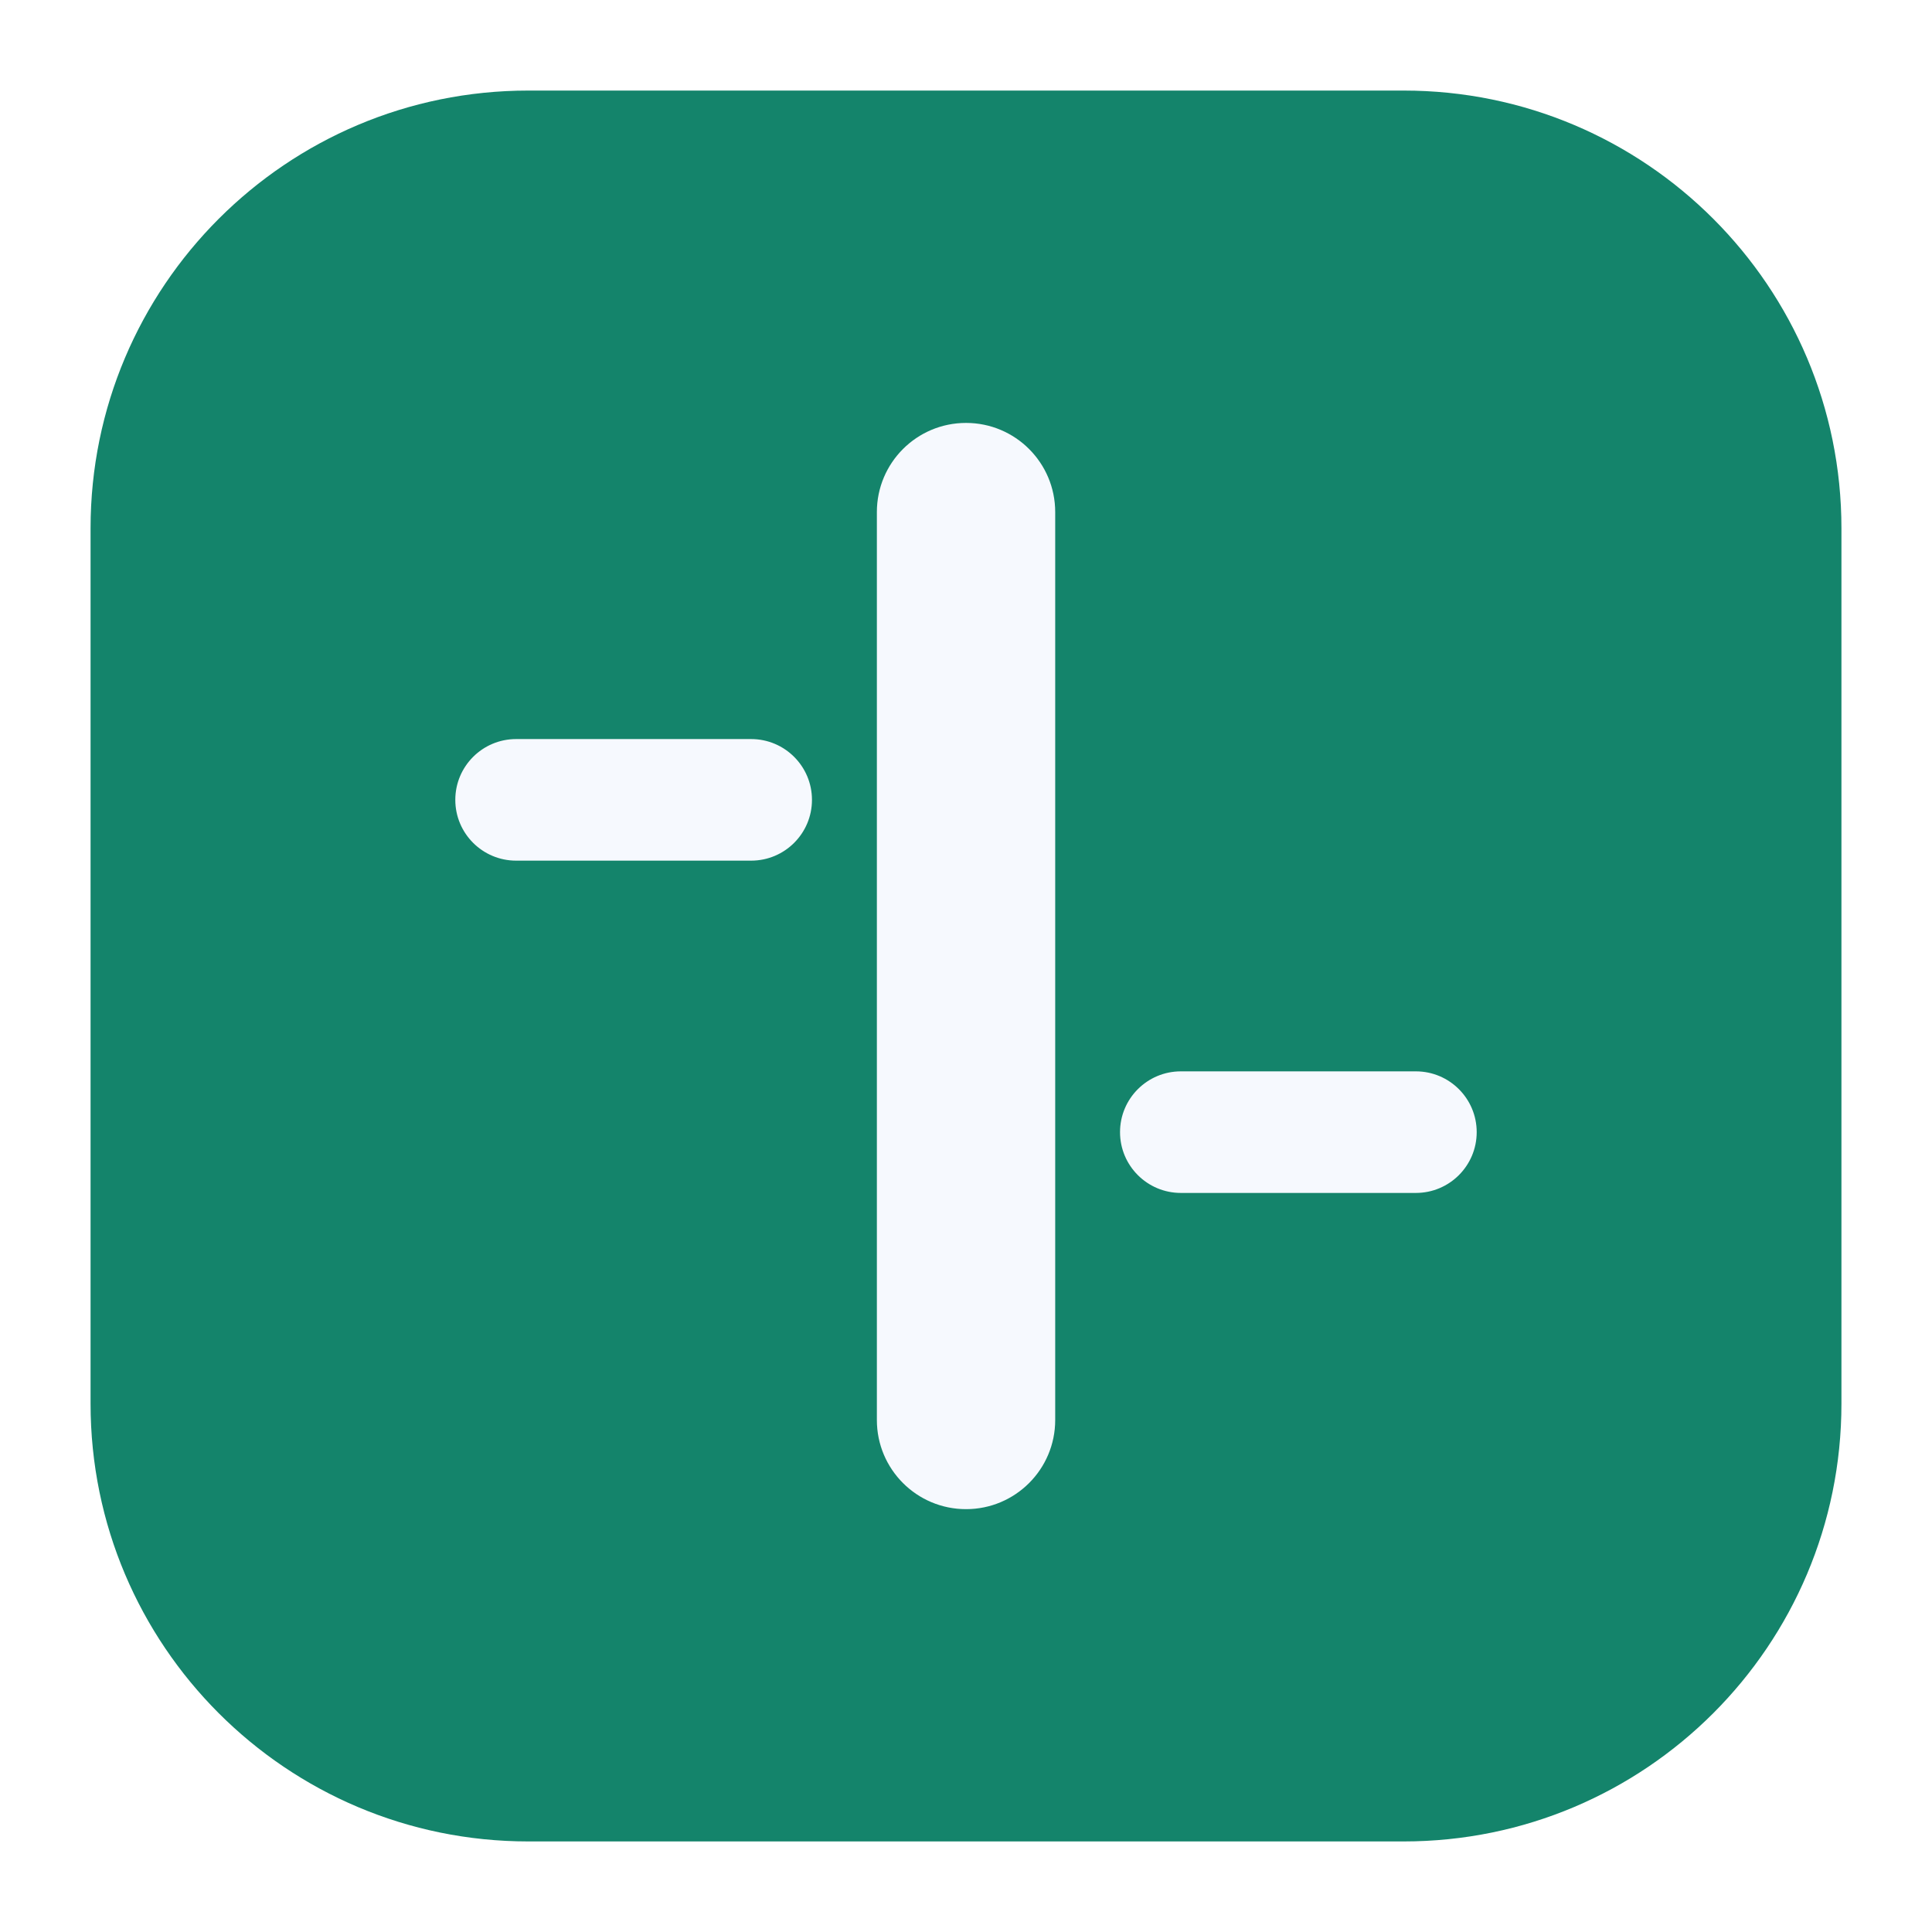
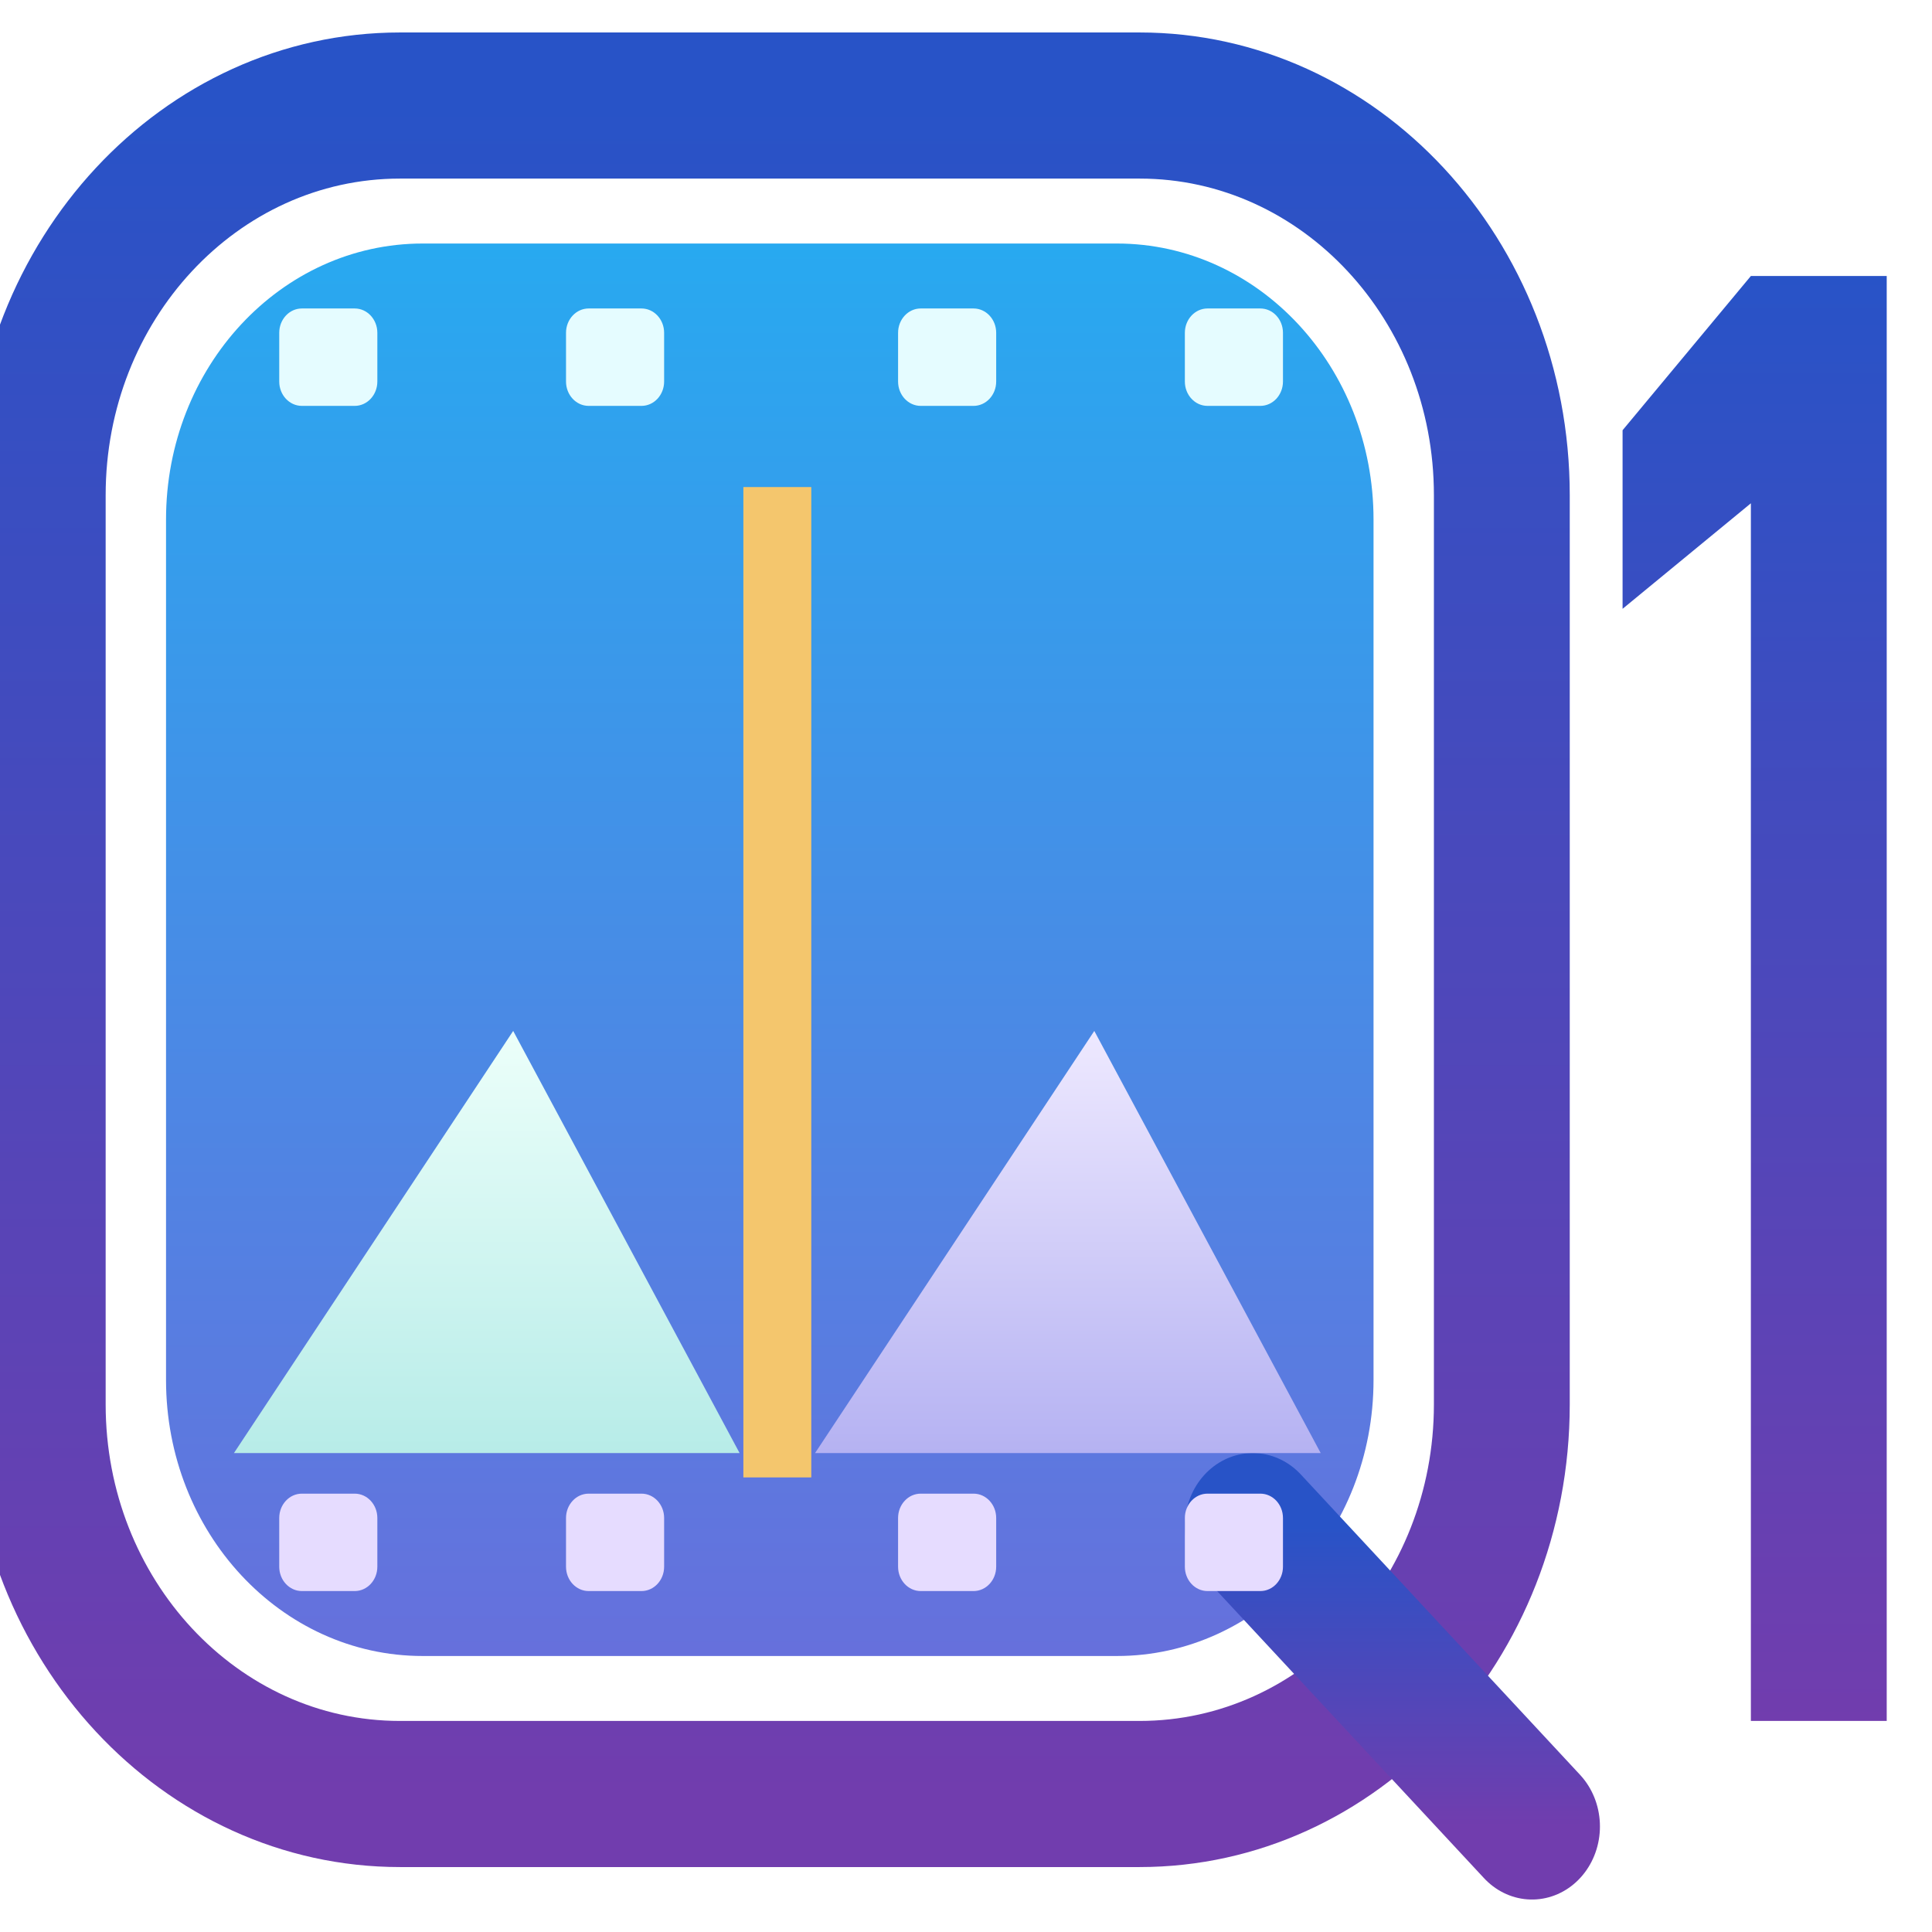
<svg xmlns="http://www.w3.org/2000/svg" width="256" height="256" viewBox="0 0 256 256">
-   <rect x="12" y="12" width="232" height="232" rx="58" fill="#14846B" />
-   <rect x="116.19" y="56.04" width="23.63" height="143.93" rx="11.81" fill="#F6F9FE" />
-   <rect x="60.33" y="97.93" width="47.26" height="16.11" rx="8.06" fill="#F6F9FE" />
-   <rect x="148.41" y="141.96" width="47.26" height="16.11" rx="8.06" fill="#F6F9FE" />
+   <defs>
+     <linearGradient id="brand" x1="0" y1="0" x2="0" y2="1">
+       <stop stop-color="#2853C7" />
+       <stop offset="1" stop-color="#713DAE" />
+     </linearGradient>
+     <linearGradient id="sky" x1="0" y1="0" x2="0" y2="1">
+       <stop stop-color="#28A9F0" />
+       <stop offset="1" stop-color="#6670DC" />
+     </linearGradient>
+     <linearGradient id="mint" x1="0" y1="0" x2="0" y2="1">
+       <stop stop-color="#ECFFFA" />
+       <stop offset="1" stop-color="#B7ECE8" />
+     </linearGradient>
+     <linearGradient id="lavender" x1="0" y1="0" x2="0" y2="1">
+       <stop stop-color="#EEE9FF" />
+       <stop offset="1" stop-color="#B5B2F2" />
+     </linearGradient>
+   </defs>
+   <g transform="matrix(1 0 0 1.07563 0 5.378151)">
+     <rect x="22" y="25" width="160" height="174" rx="34" fill="url(#sky)" />
+     <rect x="5" y="8" width="194" height="208" rx="48" fill="none" stroke="url(#brand)" stroke-width="18" />
+     <line x1="166" y1="183" x2="203" y2="220" stroke="url(#brand)" stroke-width="18" stroke-linecap="round" />
+     <polygon points="215,48 232,29 250,29 250,207 232,207 232,57 215,70" fill="url(#brand)" />
+     <rect x="37" y="33" width="13" height="12" rx="3" fill="#E5FCFF" />
+     <rect x="37" y="179" width="13" height="12" rx="3" fill="#E6DCFF" />
+     <rect x="75" y="33" width="13" height="12" rx="3" fill="#E5FCFF" />
+     <rect x="75" y="179" width="13" height="12" rx="3" fill="#E6DCFF" />
+     <rect x="119" y="33" width="13" height="12" rx="3" fill="#E5FCFF" />
+     <rect x="119" y="179" width="13" height="12" rx="3" fill="#E6DCFF" />
+     <rect x="157" y="33" width="13" height="12" rx="3" fill="#E5FCFF" />
+     <rect x="157" y="179" width="13" height="12" rx="3" fill="#E6DCFF" />
+     <polygon points="31,174 68,122 98,174" fill="url(#mint)" />
+     <polygon points="108,174 145,122 175,174" fill="url(#lavender)" />
+     <line x1="103" y1="55" x2="103" y2="177" stroke="#F4C66D" stroke-width="9" />
+   </g>
</svg>
